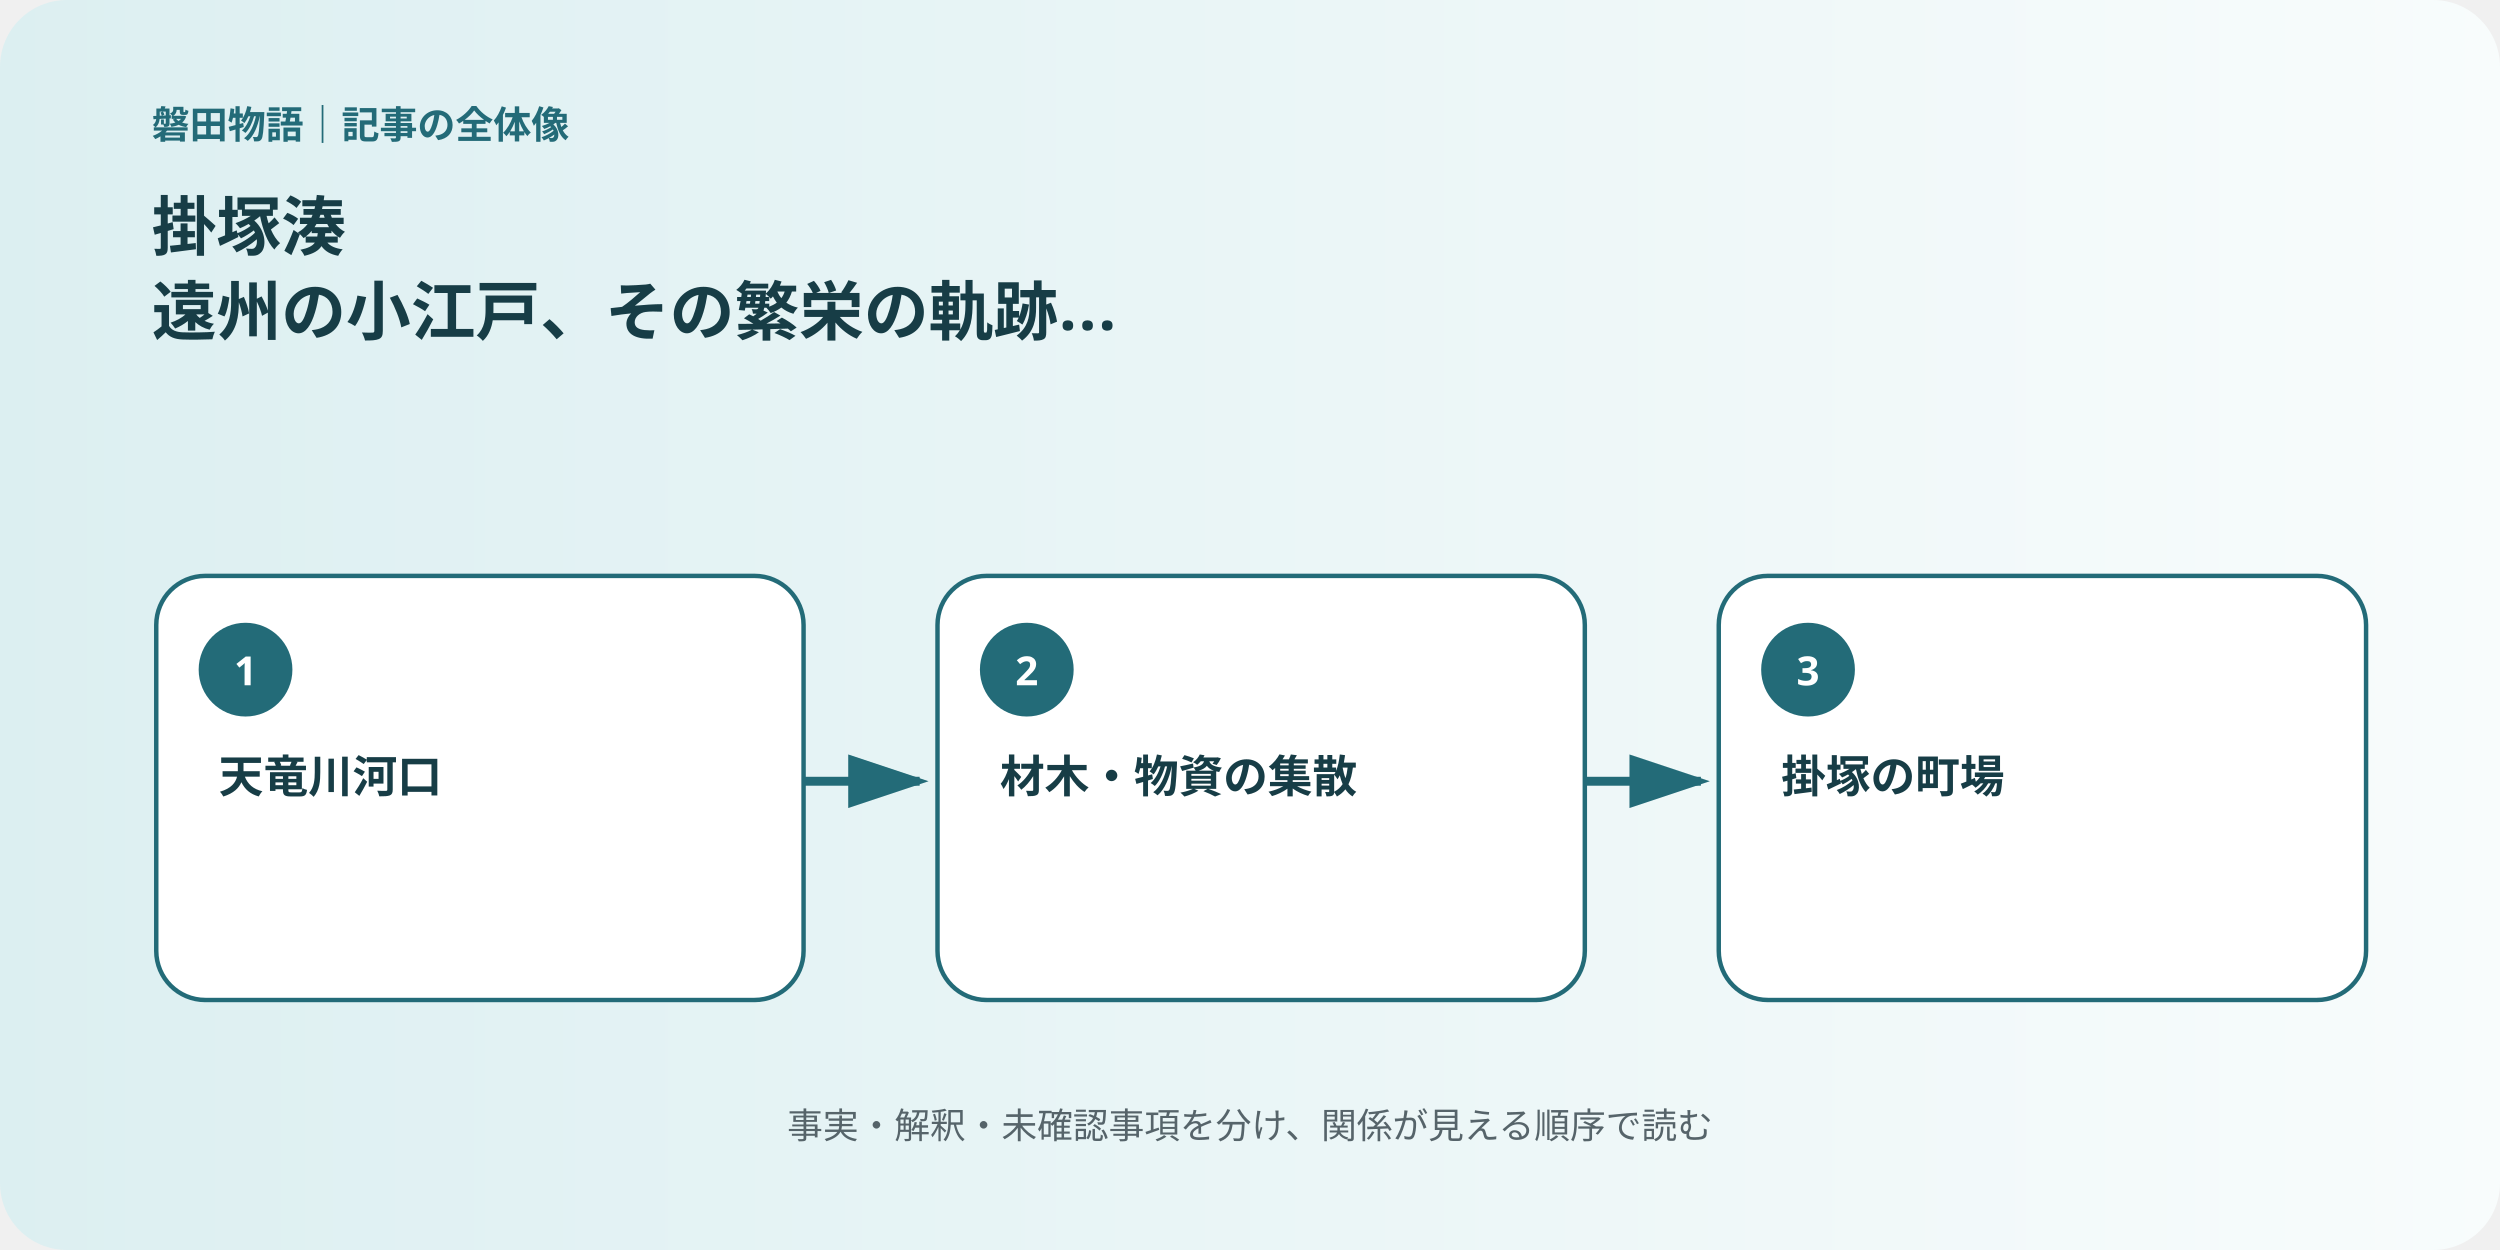
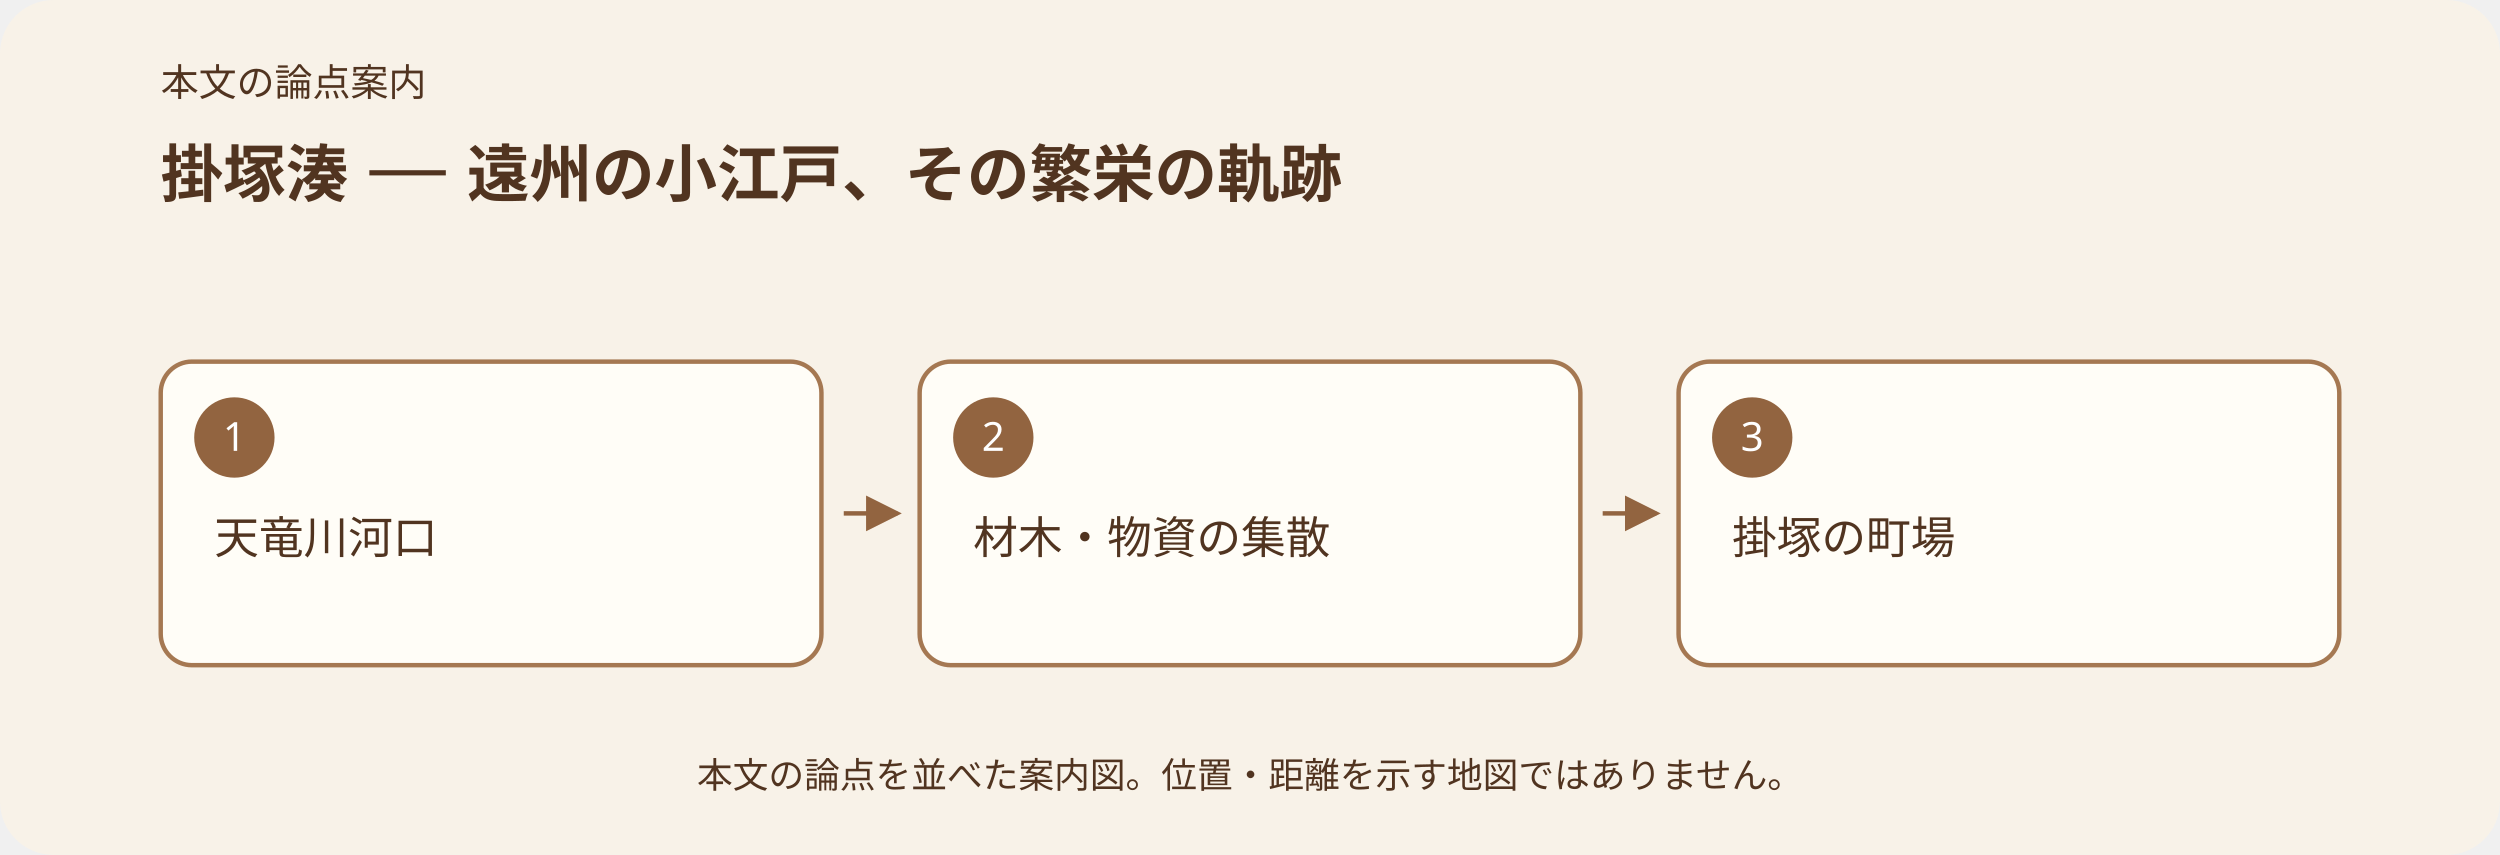
- <svg xmlns="http://www.w3.org/2000/svg" viewBox="0 0 1120 560" role="img" aria-labelledby="t d">
+ <svg xmlns="http://www.w3.org/2000/svg" viewBox="0 0 1120 383" width="1120" height="383" role="img" aria-labelledby="A0254-title A0254-desc" data-emaki-repair="A0254">
+   <rect width="1120" height="383" rx="24" fill="#f8f2e8" />
  <defs>
-     <marker id="a" markerWidth="10" markerHeight="10" refX="8" refY="3" orient="auto">
-       <path d="M0 0v6l9-3z" fill="#236b78" />
+     <marker id="A0254-arrow" markerWidth="8" markerHeight="8" refX="7" refY="4" orient="auto">
+       <path d="M0 0L8 4L0 8Z" fill="#926440" />
    </marker>
-     <linearGradient id="bg">
-       <stop stop-color="#dceff1" />
-       <stop offset="1" stop-color="#f8fcfc" />
-     </linearGradient>
  </defs>
-   <style>.title{font:700 29px 'Yu Mincho','Noto Serif JP',serif;fill:#173d46}.kicker{font:600 17px system-ui,sans-serif;fill:#236b78}.label{font:700 20px 'Yu Gothic','Noto Sans JP',sans-serif;fill:#173d46}.num{font:700 18px system-ui,sans-serif;fill:#fff}.foot{font:500 16px system-ui,sans-serif;fill:#56646a}</style>
-   <rect width="1120" height="560" rx="30" fill="url(#bg)" />
-   <text x="68" y="62" class="kicker">磐田物語｜記事の全体像</text>
-   <text x="68" y="112" class="title">掛塚湊</text>
-   <text x="68" y="150" class="title">遠州の小江戸、その繁栄の軌跡…</text>
-   <rect x="70" y="258" width="290" height="190" rx="22" fill="#fff" stroke="#236b78" stroke-width="2" />
-   <circle cx="110" cy="300" r="21" fill="#236b78" />
-   <text x="110" y="307" class="num" text-anchor="middle">1</text>
-   <text x="98" y="355" class="label" text-anchor="start">
-     <tspan x="98" dy="0">天竜川河口</tspan>
-   </text>
-   <rect x="420" y="258" width="290" height="190" rx="22" fill="#fff" stroke="#236b78" stroke-width="2" />
-   <circle cx="460" cy="300" r="21" fill="#236b78" />
-   <text x="460" y="307" class="num" text-anchor="middle">2</text>
-   <text x="448" y="355" class="label" text-anchor="start">
-     <tspan x="448" dy="0">材木・物資の集散</tspan>
-   </text>
-   <rect x="770" y="258" width="290" height="190" rx="22" fill="#fff" stroke="#236b78" stroke-width="2" />
-   <circle cx="810" cy="300" r="21" fill="#236b78" />
-   <text x="810" y="307" class="num" text-anchor="middle">3</text>
-   <text x="798" y="355" class="label" text-anchor="start">
-     <tspan x="798" dy="0">掛塚の町場</tspan>
-   </text>
-   <path d="M360 350h52" stroke="#236b78" stroke-width="4" marker-end="url(#a)" />
-   <path d="M710 350h52" stroke="#236b78" stroke-width="4" marker-end="url(#a)" />
-   <text x="560" y="510" class="foot" text-anchor="middle">事実・解釈・未確認事項を分け、関係が見える順序で読む</text>
+   <g font-family="Meiryo,sans-serif" fill="#513420">
+     <text x="72" y="43" font-size="17">本文の論点案内</text>
+     <text x="72" y="88" font-size="28" font-weight="700">掛塚湊 ── 遠州の小江戸、その繁栄の軌跡</text>
+     <rect x="72" y="162" width="296" height="136" rx="14" fill="#fffdf7" stroke="#a57852" stroke-width="2" />
+     <circle cx="105" cy="196" r="18" fill="#926440" />
+     <text x="105" y="202" font-size="18" fill="white" text-anchor="middle">1</text>
+     <text x="96" y="248" font-size="20">天竜川河口</text>
+     <path d="M378 230.0H402" fill="none" stroke="#926440" stroke-width="2" marker-end="url(#A0254-arrow)" />
+     <rect x="412" y="162" width="296" height="136" rx="14" fill="#fffdf7" stroke="#a57852" stroke-width="2" />
+     <circle cx="445" cy="196" r="18" fill="#926440" />
+     <text x="445" y="202" font-size="18" fill="white" text-anchor="middle">2</text>
+     <text x="436" y="248" font-size="20">材木・物資の集散</text>
+     <path d="M718 230.0H742" fill="none" stroke="#926440" stroke-width="2" marker-end="url(#A0254-arrow)" />
+     <rect x="752" y="162" width="296" height="136" rx="14" fill="#fffdf7" stroke="#a57852" stroke-width="2" />
+     <circle cx="785" cy="196" r="18" fill="#926440" />
+     <text x="785" y="202" font-size="18" fill="white" text-anchor="middle">3</text>
+     <text x="776" y="248" font-size="20">掛塚の町場</text>
+     <text x="560" y="353" text-anchor="middle" font-size="16">本文の論点を並べた案内図。位置・距離を示す地図ではありません。</text>
+   </g>
</svg>
